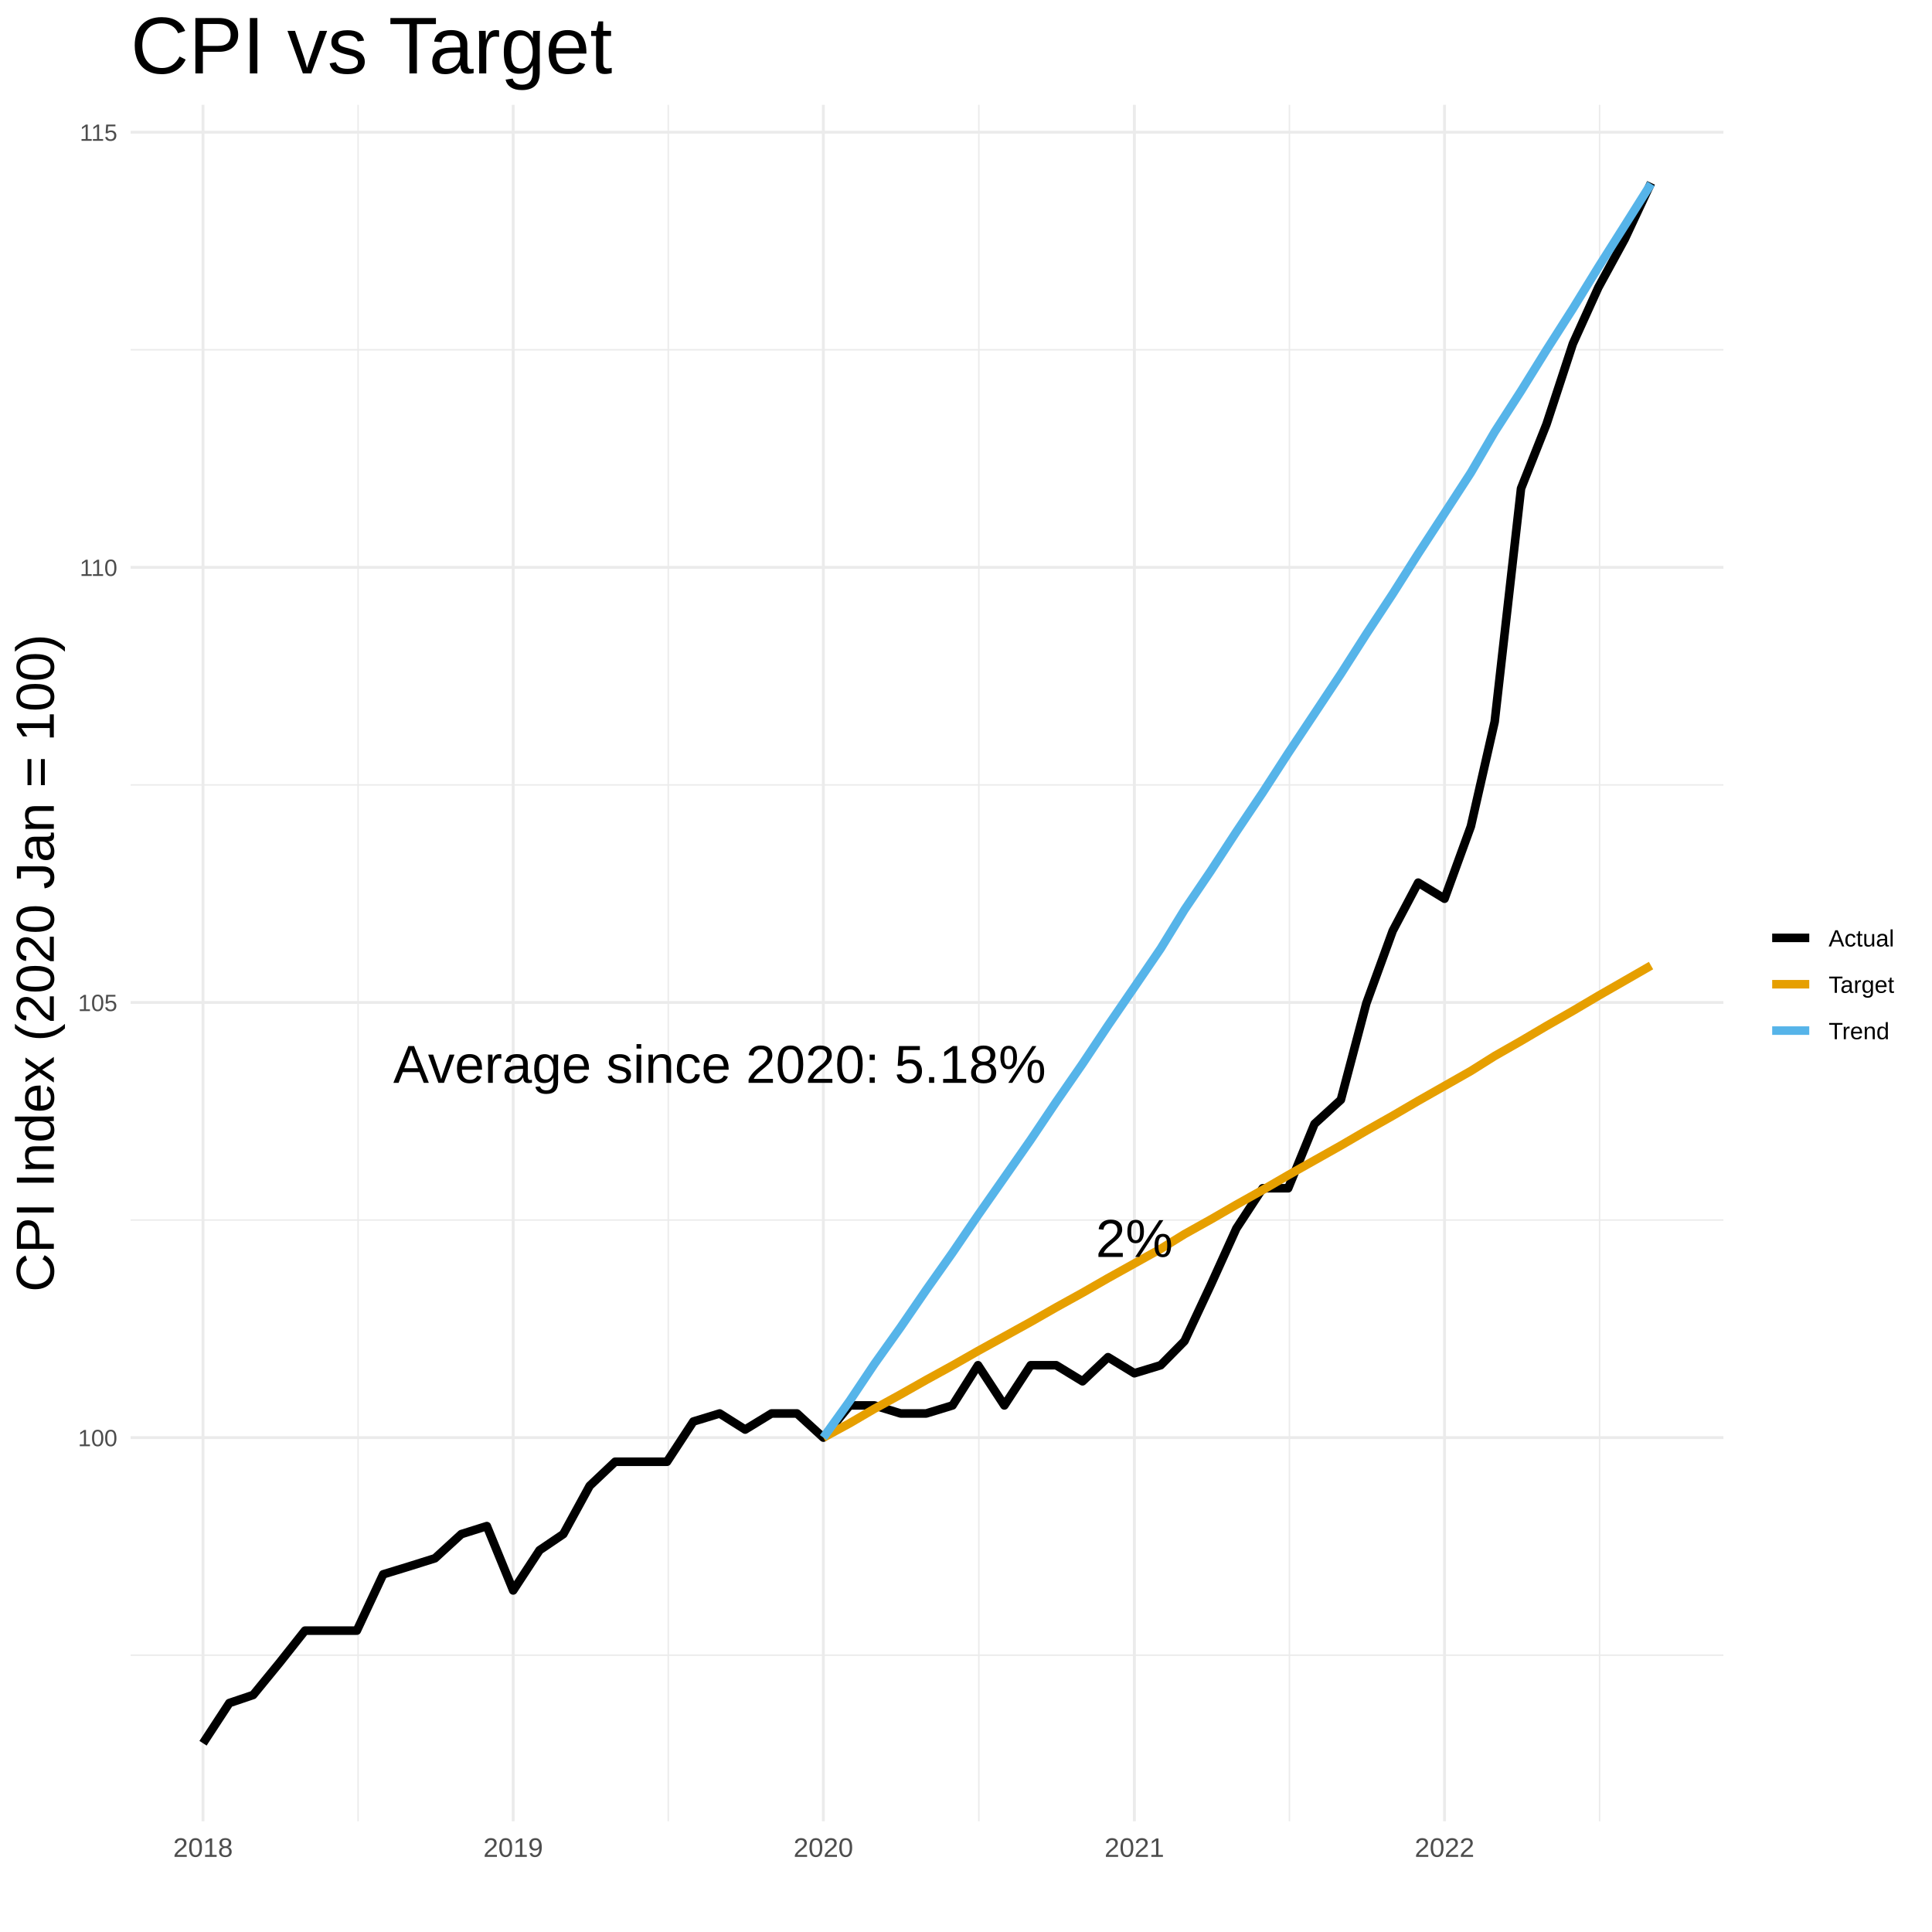
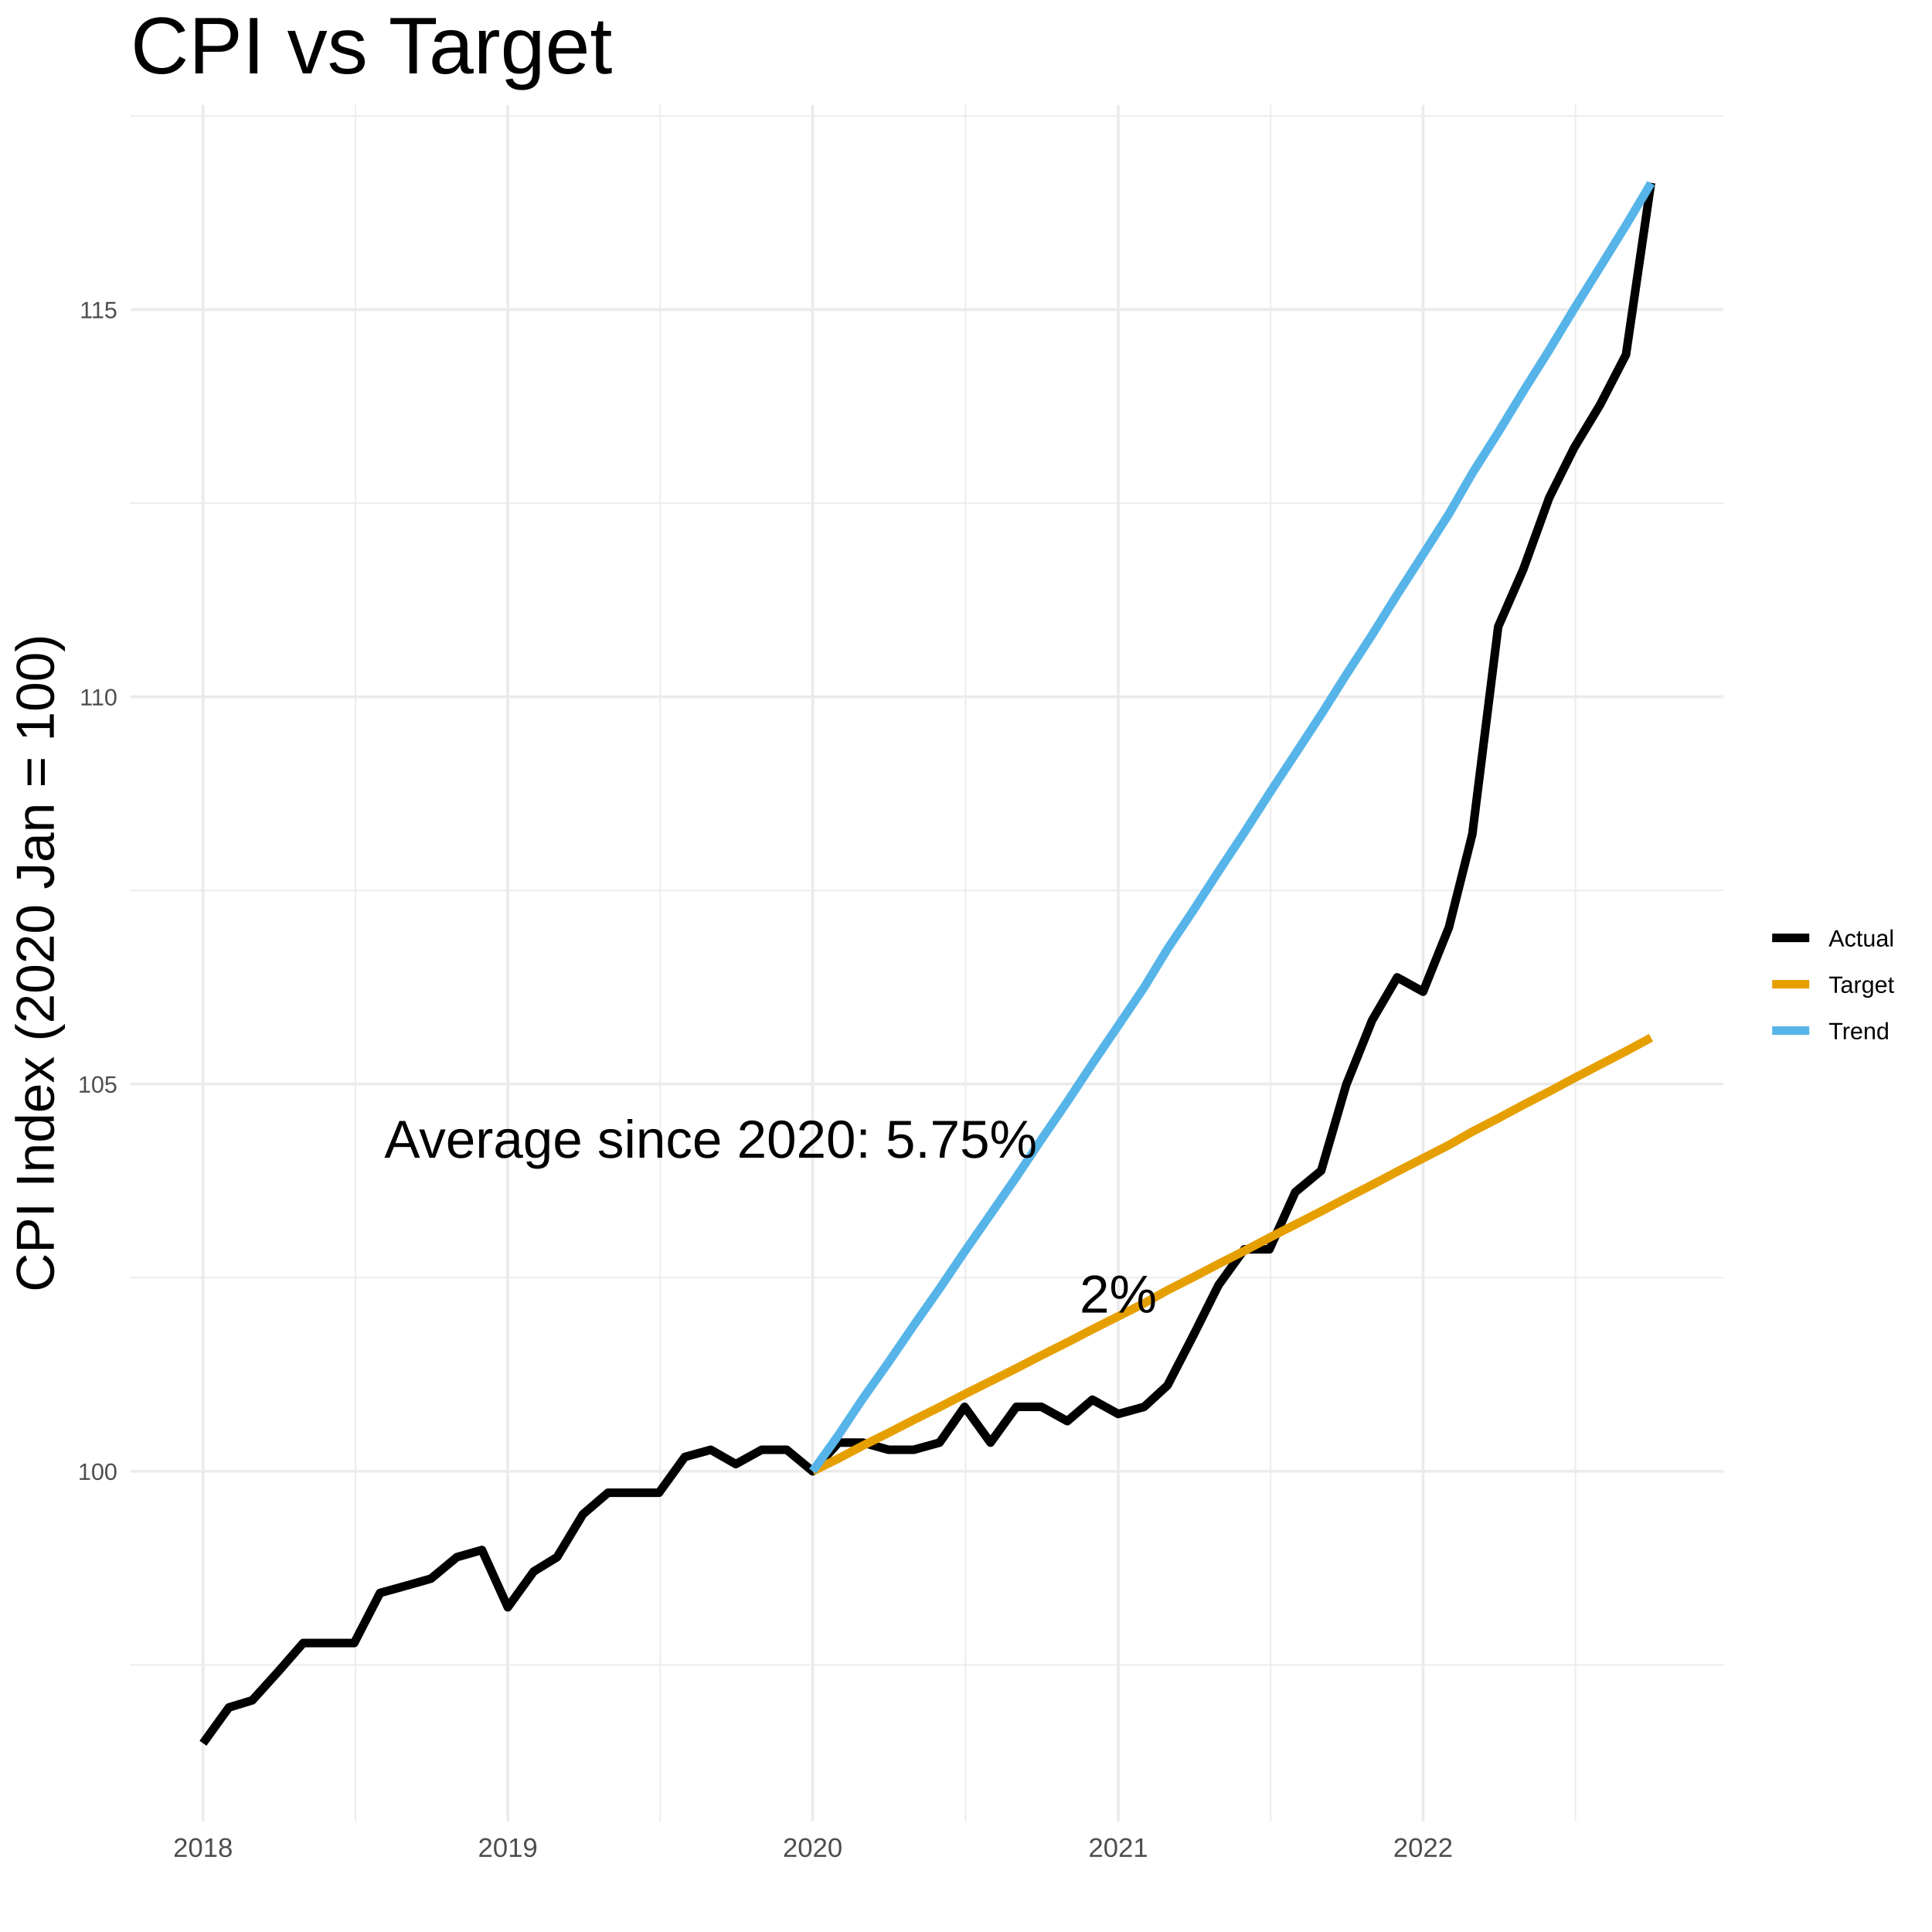
<svg xmlns="http://www.w3.org/2000/svg" class="svglite" width="720.00pt" height="720.00pt" viewBox="0 0 720.00 720.00">
  <defs>
    <style type="text/css">
    .svglite line, .svglite polyline, .svglite polygon, .svglite path, .svglite rect, .svglite circle {
      fill: none;
      stroke: #000000;
      stroke-linecap: round;
      stroke-linejoin: round;
      stroke-miterlimit: 10.00;
    }
    .svglite text {
      white-space: pre;
    }
  </style>
  </defs>
  <rect width="100%" height="100%" style="stroke: none; fill: #FFFFFF;" />
  <defs>
    <clipPath id="cpMC4wMHw3MjAuMDB8MC4wMHw3MjAuMDA=">
      <rect x="0.00" y="0.00" width="720.00" height="720.00" />
    </clipPath>
  </defs>
  <g clip-path="url(#cpMC4wMHw3MjAuMDB8MC4wMHw3MjAuMDA=)">
</g>
  <defs>
    <clipPath id="cpNDguNjh8NjQyLjI3fDM5LjA3fDY3OC43Mw==">
      <rect x="48.68" y="39.07" width="593.60" height="639.66" />
    </clipPath>
  </defs>
  <g clip-path="url(#cpNDguNjh8NjQyLjI3fDM5LjA3fDY3OC43Mw==)">
-     <polyline points="48.68,616.84 642.27,616.84 " style="stroke-width: 0.53; stroke: #EBEBEB; stroke-linecap: butt;" />
-     <polyline points="48.68,454.67 642.27,454.67 " style="stroke-width: 0.53; stroke: #EBEBEB; stroke-linecap: butt;" />
-     <polyline points="48.68,292.51 642.27,292.51 " style="stroke-width: 0.53; stroke: #EBEBEB; stroke-linecap: butt;" />
-     <polyline points="48.68,130.35 642.27,130.35 " style="stroke-width: 0.53; stroke: #EBEBEB; stroke-linecap: butt;" />
-     <polyline points="133.45,678.73 133.45,39.07 " style="stroke-width: 0.53; stroke: #EBEBEB; stroke-linecap: butt;" />
-     <polyline points="249.04,678.73 249.04,39.07 " style="stroke-width: 0.53; stroke: #EBEBEB; stroke-linecap: butt;" />
-     <polyline points="364.79,678.73 364.79,39.07 " style="stroke-width: 0.53; stroke: #EBEBEB; stroke-linecap: butt;" />
-     <polyline points="480.54,678.73 480.54,39.07 " style="stroke-width: 0.53; stroke: #EBEBEB; stroke-linecap: butt;" />
-     <polyline points="596.13,678.73 596.13,39.07 " style="stroke-width: 0.53; stroke: #EBEBEB; stroke-linecap: butt;" />
-     <polyline points="48.68,535.75 642.27,535.75 " style="stroke-width: 1.07; stroke: #EBEBEB; stroke-linecap: butt;" />
-     <polyline points="48.68,373.59 642.27,373.59 " style="stroke-width: 1.07; stroke: #EBEBEB; stroke-linecap: butt;" />
-     <polyline points="48.68,211.43 642.27,211.43 " style="stroke-width: 1.07; stroke: #EBEBEB; stroke-linecap: butt;" />
-     <polyline points="48.68,49.27 642.27,49.27 " style="stroke-width: 1.07; stroke: #EBEBEB; stroke-linecap: butt;" />
+     <polyline points="48.68,620.45 642.27,620.45 " style="stroke-width: 0.53; stroke: #EBEBEB; stroke-linecap: butt;" />
+     <polyline points="48.68,476.14 642.27,476.14 " style="stroke-width: 0.53; stroke: #EBEBEB; stroke-linecap: butt;" />
+     <polyline points="48.68,331.83 642.27,331.83 " style="stroke-width: 0.53; stroke: #EBEBEB; stroke-linecap: butt;" />
+     <polyline points="48.68,187.52 642.27,187.52 " style="stroke-width: 0.53; stroke: #EBEBEB; stroke-linecap: butt;" />
+     <polyline points="48.68,43.21 642.27,43.21 " style="stroke-width: 0.53; stroke: #EBEBEB; stroke-linecap: butt;" />
+     <polyline points="132.45,678.73 132.45,39.07 " style="stroke-width: 0.53; stroke: #EBEBEB; stroke-linecap: butt;" />
+     <polyline points="246.04,678.73 246.04,39.07 " style="stroke-width: 0.53; stroke: #EBEBEB; stroke-linecap: butt;" />
+     <polyline points="359.79,678.73 359.79,39.07 " style="stroke-width: 0.53; stroke: #EBEBEB; stroke-linecap: butt;" />
+     <polyline points="473.54,678.73 473.54,39.07 " style="stroke-width: 0.53; stroke: #EBEBEB; stroke-linecap: butt;" />
+     <polyline points="587.13,678.73 587.13,39.07 " style="stroke-width: 0.53; stroke: #EBEBEB; stroke-linecap: butt;" />
+     <polyline points="48.68,548.29 642.27,548.29 " style="stroke-width: 1.07; stroke: #EBEBEB; stroke-linecap: butt;" />
+     <polyline points="48.68,403.98 642.27,403.98 " style="stroke-width: 1.07; stroke: #EBEBEB; stroke-linecap: butt;" />
+     <polyline points="48.68,259.67 642.27,259.67 " style="stroke-width: 1.07; stroke: #EBEBEB; stroke-linecap: butt;" />
+     <polyline points="48.68,115.36 642.27,115.36 " style="stroke-width: 1.07; stroke: #EBEBEB; stroke-linecap: butt;" />
    <polyline points="75.66,678.73 75.66,39.07 " style="stroke-width: 1.07; stroke: #EBEBEB; stroke-linecap: butt;" />
-     <polyline points="191.25,678.73 191.25,39.07 " style="stroke-width: 1.07; stroke: #EBEBEB; stroke-linecap: butt;" />
-     <polyline points="306.84,678.73 306.84,39.07 " style="stroke-width: 1.07; stroke: #EBEBEB; stroke-linecap: butt;" />
-     <polyline points="422.75,678.73 422.75,39.07 " style="stroke-width: 1.07; stroke: #EBEBEB; stroke-linecap: butt;" />
-     <polyline points="538.34,678.73 538.34,39.07 " style="stroke-width: 1.07; stroke: #EBEBEB; stroke-linecap: butt;" />
-     <polyline points="75.66,649.66 85.47,634.67 94.34,631.67 104.16,619.68 113.66,607.69 123.48,607.69 132.98,607.69 142.80,586.71 152.61,583.71 162.11,580.72 171.93,571.72 181.43,568.73 191.25,592.71 201.07,577.72 209.93,571.72 219.75,553.74 229.25,544.75 239.07,544.75 248.57,544.75 258.39,529.76 268.20,526.76 277.70,532.76 287.52,526.76 297.02,526.76 306.84,535.75 316.66,523.76 325.84,523.76 335.66,526.76 345.16,526.76 354.98,523.76 364.48,508.78 374.29,523.76 384.11,508.78 393.61,508.78 403.43,514.77 412.93,505.78 422.75,511.77 432.56,508.78 441.43,499.78 451.25,478.80 460.75,457.82 470.57,442.83 480.07,442.83 489.88,418.85 499.70,409.86 509.20,373.89 519.02,346.91 528.52,328.93 538.34,334.92 548.15,307.95 557.02,268.98 566.84,182.05 576.34,158.07 586.16,128.10 595.66,107.12 605.48,89.13 615.29,68.15 " style="stroke-width: 3.20; stroke-linecap: butt;" />
-     <polyline points="306.84,535.75 316.66,530.40 325.84,525.03 335.66,519.65 345.16,514.27 354.98,508.88 364.48,503.47 374.29,498.06 384.11,492.64 393.61,487.21 403.43,481.78 412.93,476.33 422.75,470.87 432.56,465.41 441.43,459.93 451.25,454.45 460.75,448.96 470.57,443.46 480.07,437.95 489.88,432.43 499.70,426.90 509.20,421.36 519.02,415.81 528.52,410.26 538.34,404.69 548.15,399.12 557.02,393.54 566.84,387.94 576.34,382.34 586.16,376.73 595.66,371.11 605.48,365.48 615.29,359.84 " style="stroke-width: 3.20; stroke: #E69F00; stroke-linecap: butt;" />
-     <polyline points="306.84,535.75 316.66,522.08 325.84,508.36 335.66,494.57 345.16,480.73 354.98,466.83 364.48,452.87 374.29,438.85 384.11,424.77 393.61,410.63 403.43,396.43 412.93,382.17 422.75,367.86 432.56,353.48 441.43,339.04 451.25,324.54 460.75,309.98 470.57,295.36 480.07,280.68 489.88,265.93 499.70,251.12 509.20,236.25 519.02,221.32 528.52,206.33 538.34,191.27 548.15,176.15 557.02,160.96 566.84,145.71 576.34,130.40 586.16,115.02 595.66,99.57 605.48,84.07 615.29,68.49 " style="stroke-width: 3.20; stroke: #56B4E9; stroke-linecap: butt;" />
-     <text x="422.75" y="468.42" text-anchor="middle" style="font-size: 19.92px; font-family: &quot;Liberation Sans&quot;;" textLength="31.58px" lengthAdjust="spacingAndGlyphs">2%</text>
-     <text x="268.20" y="403.55" text-anchor="middle" style="font-size: 19.92px; font-family: &quot;Liberation Sans&quot;;" textLength="273.05px" lengthAdjust="spacingAndGlyphs">Average since 2020: 5.18%</text>
+     <polyline points="189.25,678.73 189.25,39.07 " style="stroke-width: 1.07; stroke: #EBEBEB; stroke-linecap: butt;" />
+     <polyline points="302.84,678.73 302.84,39.07 " style="stroke-width: 1.07; stroke: #EBEBEB; stroke-linecap: butt;" />
+     <polyline points="416.74,678.73 416.74,39.07 " style="stroke-width: 1.07; stroke: #EBEBEB; stroke-linecap: butt;" />
+     <polyline points="530.33,678.73 530.33,39.07 " style="stroke-width: 1.07; stroke: #EBEBEB; stroke-linecap: butt;" />
+     <polyline points="75.66,649.66 85.30,636.32 94.02,633.65 103.67,622.98 113.00,612.31 122.65,612.31 131.99,612.31 141.63,593.64 151.28,590.97 160.62,588.31 170.26,580.30 179.60,577.64 189.25,598.98 198.90,585.64 207.61,580.30 217.26,564.30 226.59,556.30 236.24,556.30 245.58,556.30 255.22,542.96 264.87,540.29 274.21,545.63 283.86,540.29 293.19,540.29 302.84,548.29 312.49,537.62 321.51,537.62 331.16,540.29 340.50,540.29 350.14,537.62 359.48,524.29 369.13,537.62 378.77,524.29 388.11,524.29 397.76,529.62 407.09,521.62 416.74,526.95 426.39,524.29 435.10,516.28 444.75,497.61 454.09,478.94 463.73,465.60 473.07,465.60 482.72,444.26 492.37,436.26 501.70,404.25 511.35,380.24 520.69,364.24 530.33,369.57 539.98,345.57 548.69,310.89 558.34,233.53 567.68,212.19 577.33,185.52 586.66,166.85 596.31,150.84 605.96,132.17 615.29,68.15 " style="stroke-width: 3.20; stroke-linecap: butt;" />
+     <polyline points="302.84,548.29 312.49,543.53 321.51,538.75 331.16,533.97 340.50,529.17 350.14,524.38 359.48,519.57 369.13,514.75 378.77,509.93 388.11,505.10 397.76,500.26 407.09,495.41 416.74,490.56 426.39,485.69 435.10,480.82 444.75,475.94 454.09,471.05 463.73,466.16 473.07,461.25 482.72,456.34 492.37,451.42 501.70,446.49 511.35,441.56 520.69,436.61 530.33,431.66 539.98,426.70 548.69,421.73 558.34,416.76 567.68,411.77 577.33,406.78 586.66,401.77 596.31,396.76 605.96,391.75 615.29,386.72 " style="stroke-width: 3.20; stroke: #E69F00; stroke-linecap: butt;" />
+     <polyline points="302.84,548.29 312.49,534.81 321.51,521.26 331.16,507.64 340.50,493.97 350.14,480.23 359.48,466.42 369.13,452.55 378.77,438.62 388.11,424.62 397.76,410.55 407.09,396.42 416.74,382.22 426.39,367.96 435.10,353.63 444.75,339.23 454.09,324.77 463.73,310.24 473.07,295.64 482.72,280.97 492.37,266.24 501.70,251.43 511.35,236.56 520.69,221.61 530.33,206.60 539.98,191.52 548.69,176.36 558.34,161.14 567.68,145.84 577.33,130.47 586.66,115.03 596.31,99.52 605.96,83.94 615.29,68.28 " style="stroke-width: 3.20; stroke: #56B4E9; stroke-linecap: butt;" />
+     <text x="416.74" y="489.17" text-anchor="middle" style="font-size: 19.92px; font-family: &quot;Liberation Sans&quot;;" textLength="31.58px" lengthAdjust="spacingAndGlyphs">2%</text>
+     <text x="264.87" y="431.45" text-anchor="middle" style="font-size: 19.92px; font-family: &quot;Liberation Sans&quot;;" textLength="273.05px" lengthAdjust="spacingAndGlyphs">Average since 2020: 5.75%</text>
  </g>
  <g clip-path="url(#cpMC4wMHw3MjAuMDB8MC4wMHw3MjAuMDA=)">
-     <text x="43.74" y="538.96" text-anchor="end" style="font-size: 8.80px;fill: #4D4D4D; font-family: &quot;Liberation Sans&quot;;" textLength="16.78px" lengthAdjust="spacingAndGlyphs">100</text>
-     <text x="43.74" y="376.80" text-anchor="end" style="font-size: 8.80px;fill: #4D4D4D; font-family: &quot;Liberation Sans&quot;;" textLength="16.78px" lengthAdjust="spacingAndGlyphs">105</text>
-     <text x="43.74" y="214.64" text-anchor="end" style="font-size: 8.80px;fill: #4D4D4D; font-family: &quot;Liberation Sans&quot;;" textLength="16.78px" lengthAdjust="spacingAndGlyphs">110</text>
-     <text x="43.74" y="52.47" text-anchor="end" style="font-size: 8.80px;fill: #4D4D4D; font-family: &quot;Liberation Sans&quot;;" textLength="16.78px" lengthAdjust="spacingAndGlyphs">115</text>
+     <text x="43.74" y="551.50" text-anchor="end" style="font-size: 8.80px;fill: #4D4D4D; font-family: &quot;Liberation Sans&quot;;" textLength="16.78px" lengthAdjust="spacingAndGlyphs">100</text>
+     <text x="43.74" y="407.19" text-anchor="end" style="font-size: 8.80px;fill: #4D4D4D; font-family: &quot;Liberation Sans&quot;;" textLength="16.78px" lengthAdjust="spacingAndGlyphs">105</text>
+     <text x="43.74" y="262.88" text-anchor="end" style="font-size: 8.80px;fill: #4D4D4D; font-family: &quot;Liberation Sans&quot;;" textLength="16.78px" lengthAdjust="spacingAndGlyphs">110</text>
+     <text x="43.74" y="118.57" text-anchor="end" style="font-size: 8.80px;fill: #4D4D4D; font-family: &quot;Liberation Sans&quot;;" textLength="16.78px" lengthAdjust="spacingAndGlyphs">115</text>
    <text x="75.66" y="692.00" text-anchor="middle" style="font-size: 10.00px;fill: #4D4D4D; font-family: &quot;Liberation Sans&quot;;" textLength="25.46px" lengthAdjust="spacingAndGlyphs">2018</text>
-     <text x="191.25" y="692.00" text-anchor="middle" style="font-size: 10.00px;fill: #4D4D4D; font-family: &quot;Liberation Sans&quot;;" textLength="25.46px" lengthAdjust="spacingAndGlyphs">2019</text>
-     <text x="306.84" y="692.00" text-anchor="middle" style="font-size: 10.00px;fill: #4D4D4D; font-family: &quot;Liberation Sans&quot;;" textLength="25.46px" lengthAdjust="spacingAndGlyphs">2020</text>
-     <text x="422.75" y="692.00" text-anchor="middle" style="font-size: 10.00px;fill: #4D4D4D; font-family: &quot;Liberation Sans&quot;;" textLength="25.46px" lengthAdjust="spacingAndGlyphs">2021</text>
-     <text x="538.34" y="692.00" text-anchor="middle" style="font-size: 10.00px;fill: #4D4D4D; font-family: &quot;Liberation Sans&quot;;" textLength="25.46px" lengthAdjust="spacingAndGlyphs">2022</text>
+     <text x="189.25" y="692.00" text-anchor="middle" style="font-size: 10.00px;fill: #4D4D4D; font-family: &quot;Liberation Sans&quot;;" textLength="25.46px" lengthAdjust="spacingAndGlyphs">2019</text>
+     <text x="302.84" y="692.00" text-anchor="middle" style="font-size: 10.00px;fill: #4D4D4D; font-family: &quot;Liberation Sans&quot;;" textLength="25.46px" lengthAdjust="spacingAndGlyphs">2020</text>
+     <text x="416.74" y="692.00" text-anchor="middle" style="font-size: 10.00px;fill: #4D4D4D; font-family: &quot;Liberation Sans&quot;;" textLength="25.46px" lengthAdjust="spacingAndGlyphs">2021</text>
+     <text x="530.33" y="692.00" text-anchor="middle" style="font-size: 10.00px;fill: #4D4D4D; font-family: &quot;Liberation Sans&quot;;" textLength="25.46px" lengthAdjust="spacingAndGlyphs">2022</text>
    <text transform="translate(20.06,358.90) rotate(-90)" text-anchor="middle" style="font-size: 20.00px; font-family: &quot;Liberation Sans&quot;;" textLength="271.03px" lengthAdjust="spacingAndGlyphs">CPI Index (2020 Jan = 100)</text>
    <line x1="660.44" y1="349.52" x2="674.26" y2="349.52" style="stroke-width: 3.20; stroke-linecap: butt;" />
    <line x1="660.44" y1="366.80" x2="674.26" y2="366.80" style="stroke-width: 3.20; stroke: #E69F00; stroke-linecap: butt;" />
    <line x1="660.44" y1="384.08" x2="674.26" y2="384.08" style="stroke-width: 3.20; stroke: #56B4E9; stroke-linecap: butt;" />
    <text x="681.47" y="352.73" style="font-size: 8.80px; font-family: &quot;Liberation Sans&quot;;" textLength="27.57px" lengthAdjust="spacingAndGlyphs">Actual</text>
    <text x="681.47" y="370.01" style="font-size: 8.80px; font-family: &quot;Liberation Sans&quot;;" textLength="27.22px" lengthAdjust="spacingAndGlyphs">Target</text>
    <text x="681.47" y="387.29" style="font-size: 8.80px; font-family: &quot;Liberation Sans&quot;;" textLength="24.07px" lengthAdjust="spacingAndGlyphs">Trend</text>
    <text x="48.68" y="27.35" style="font-size: 30.00px; font-family: &quot;Liberation Sans&quot;;" textLength="193.18px" lengthAdjust="spacingAndGlyphs">CPI vs Target</text>
  </g>
</svg>
